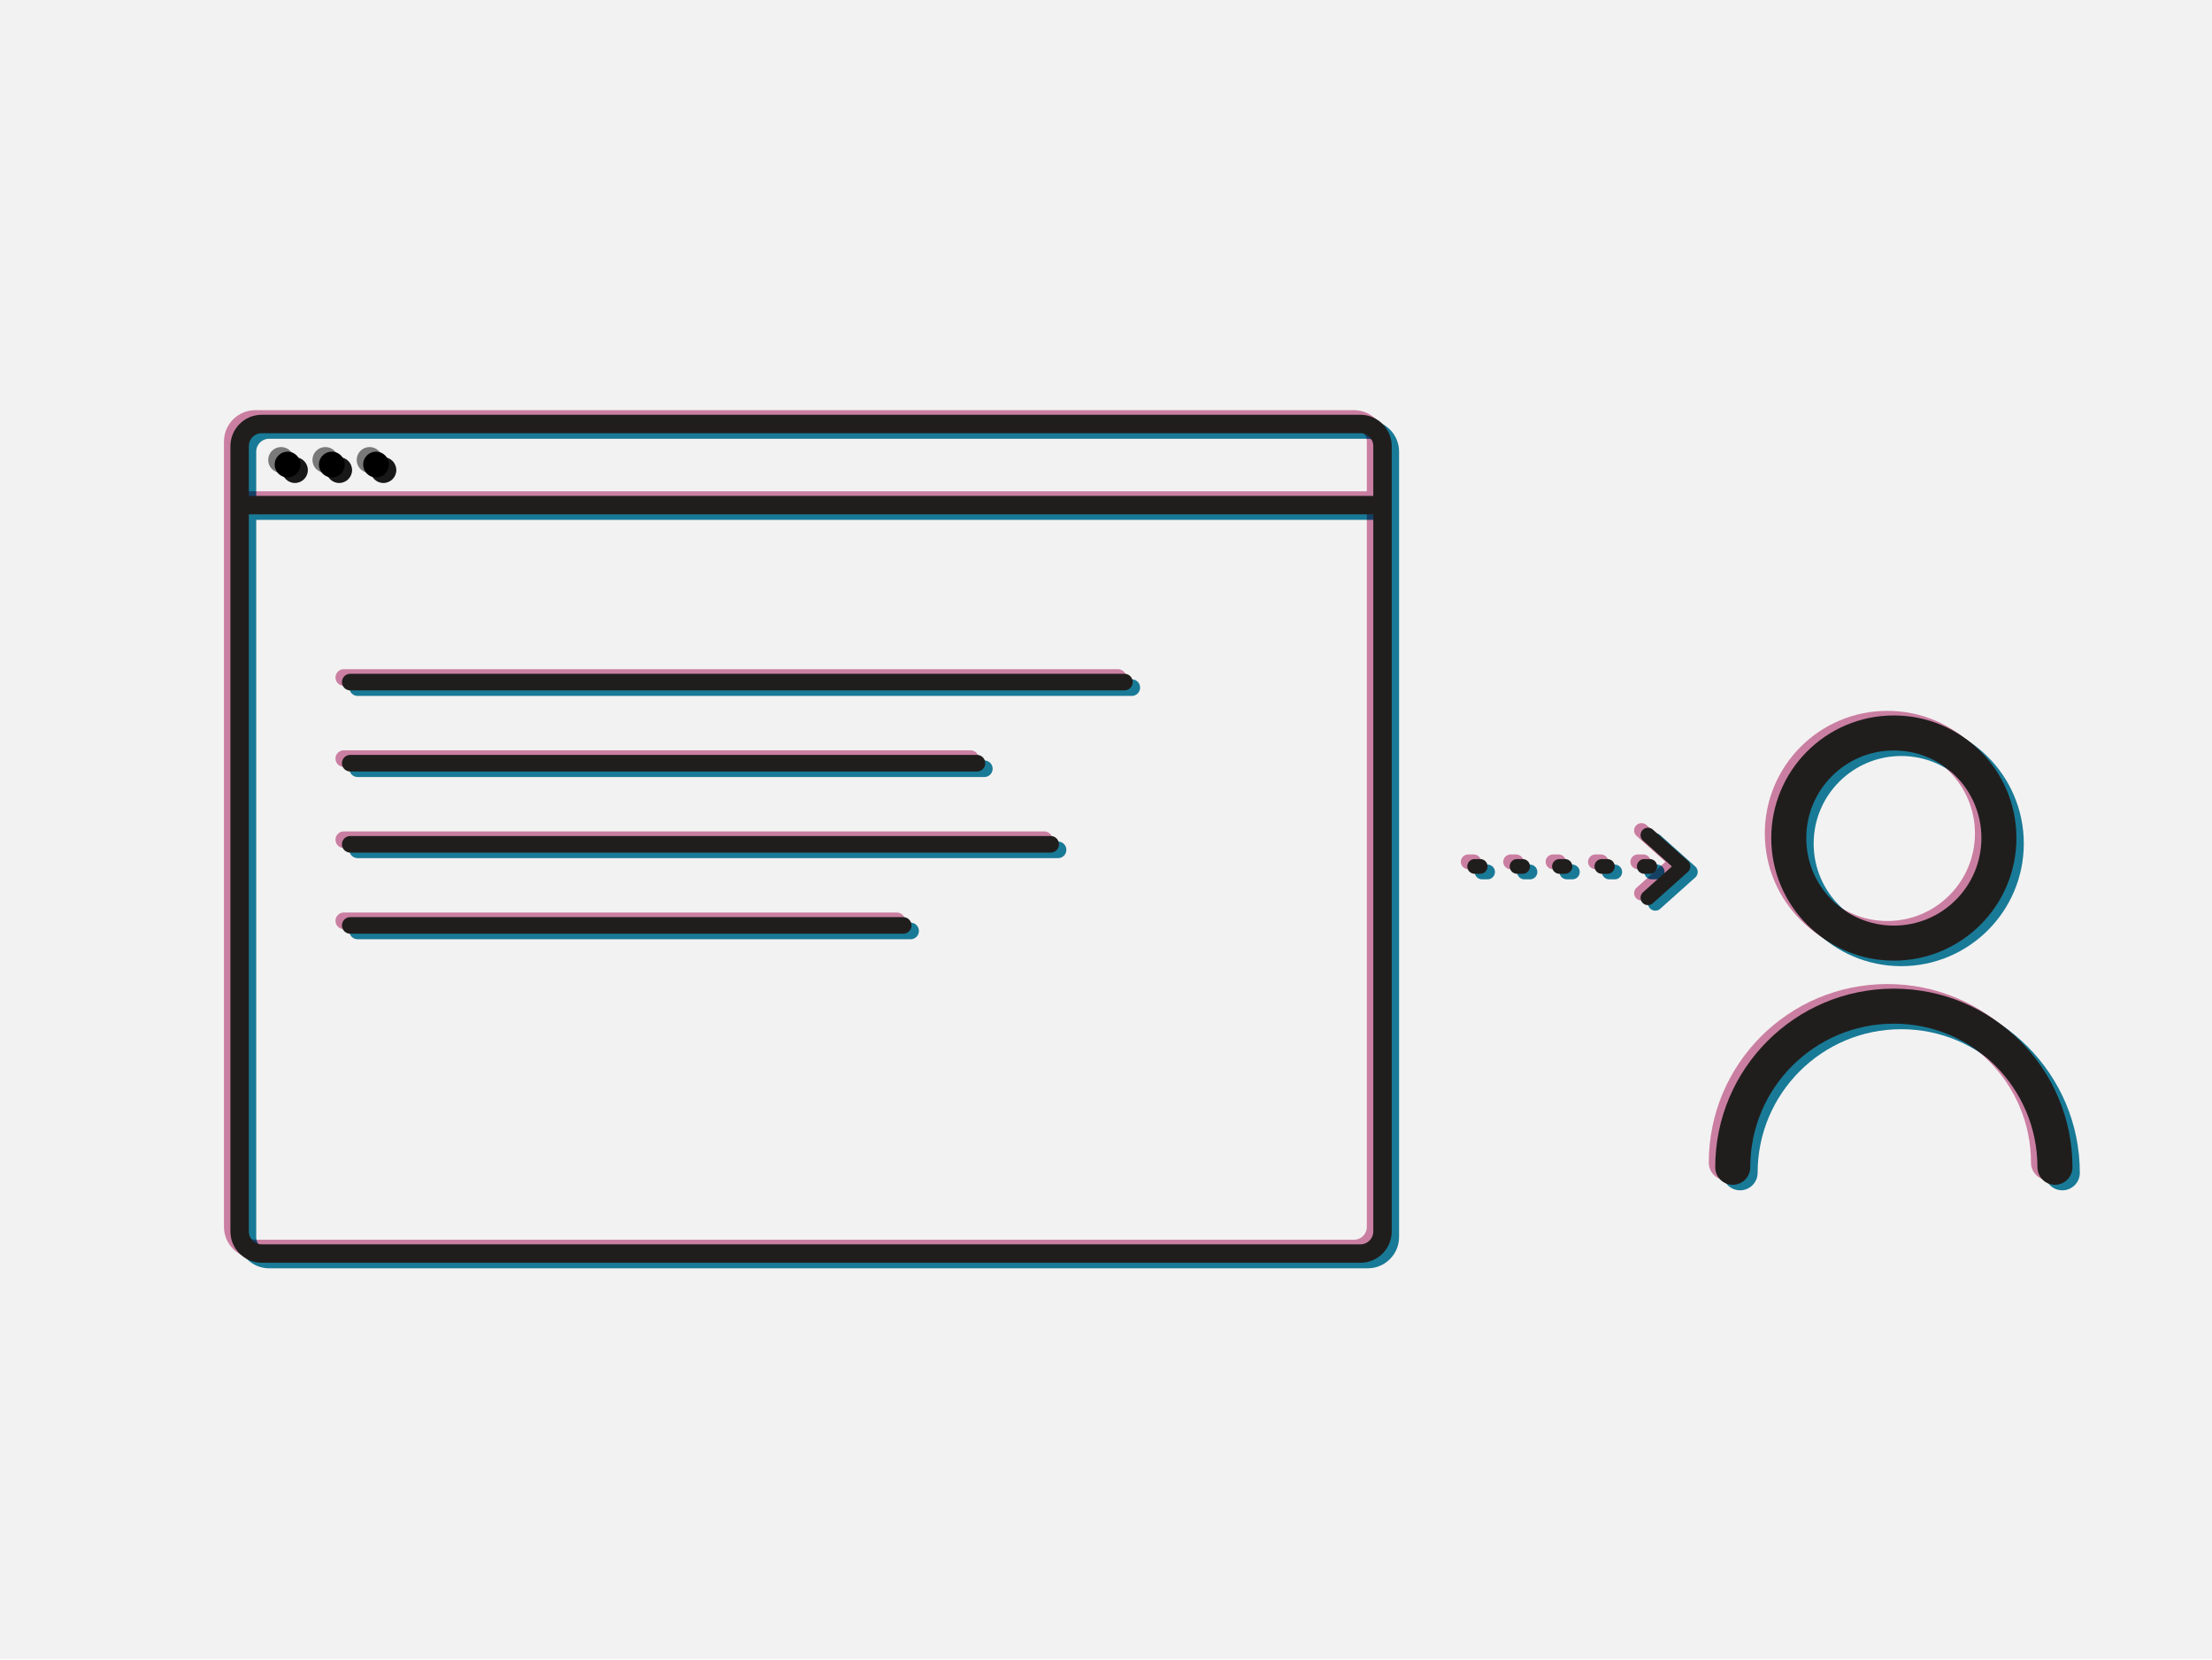
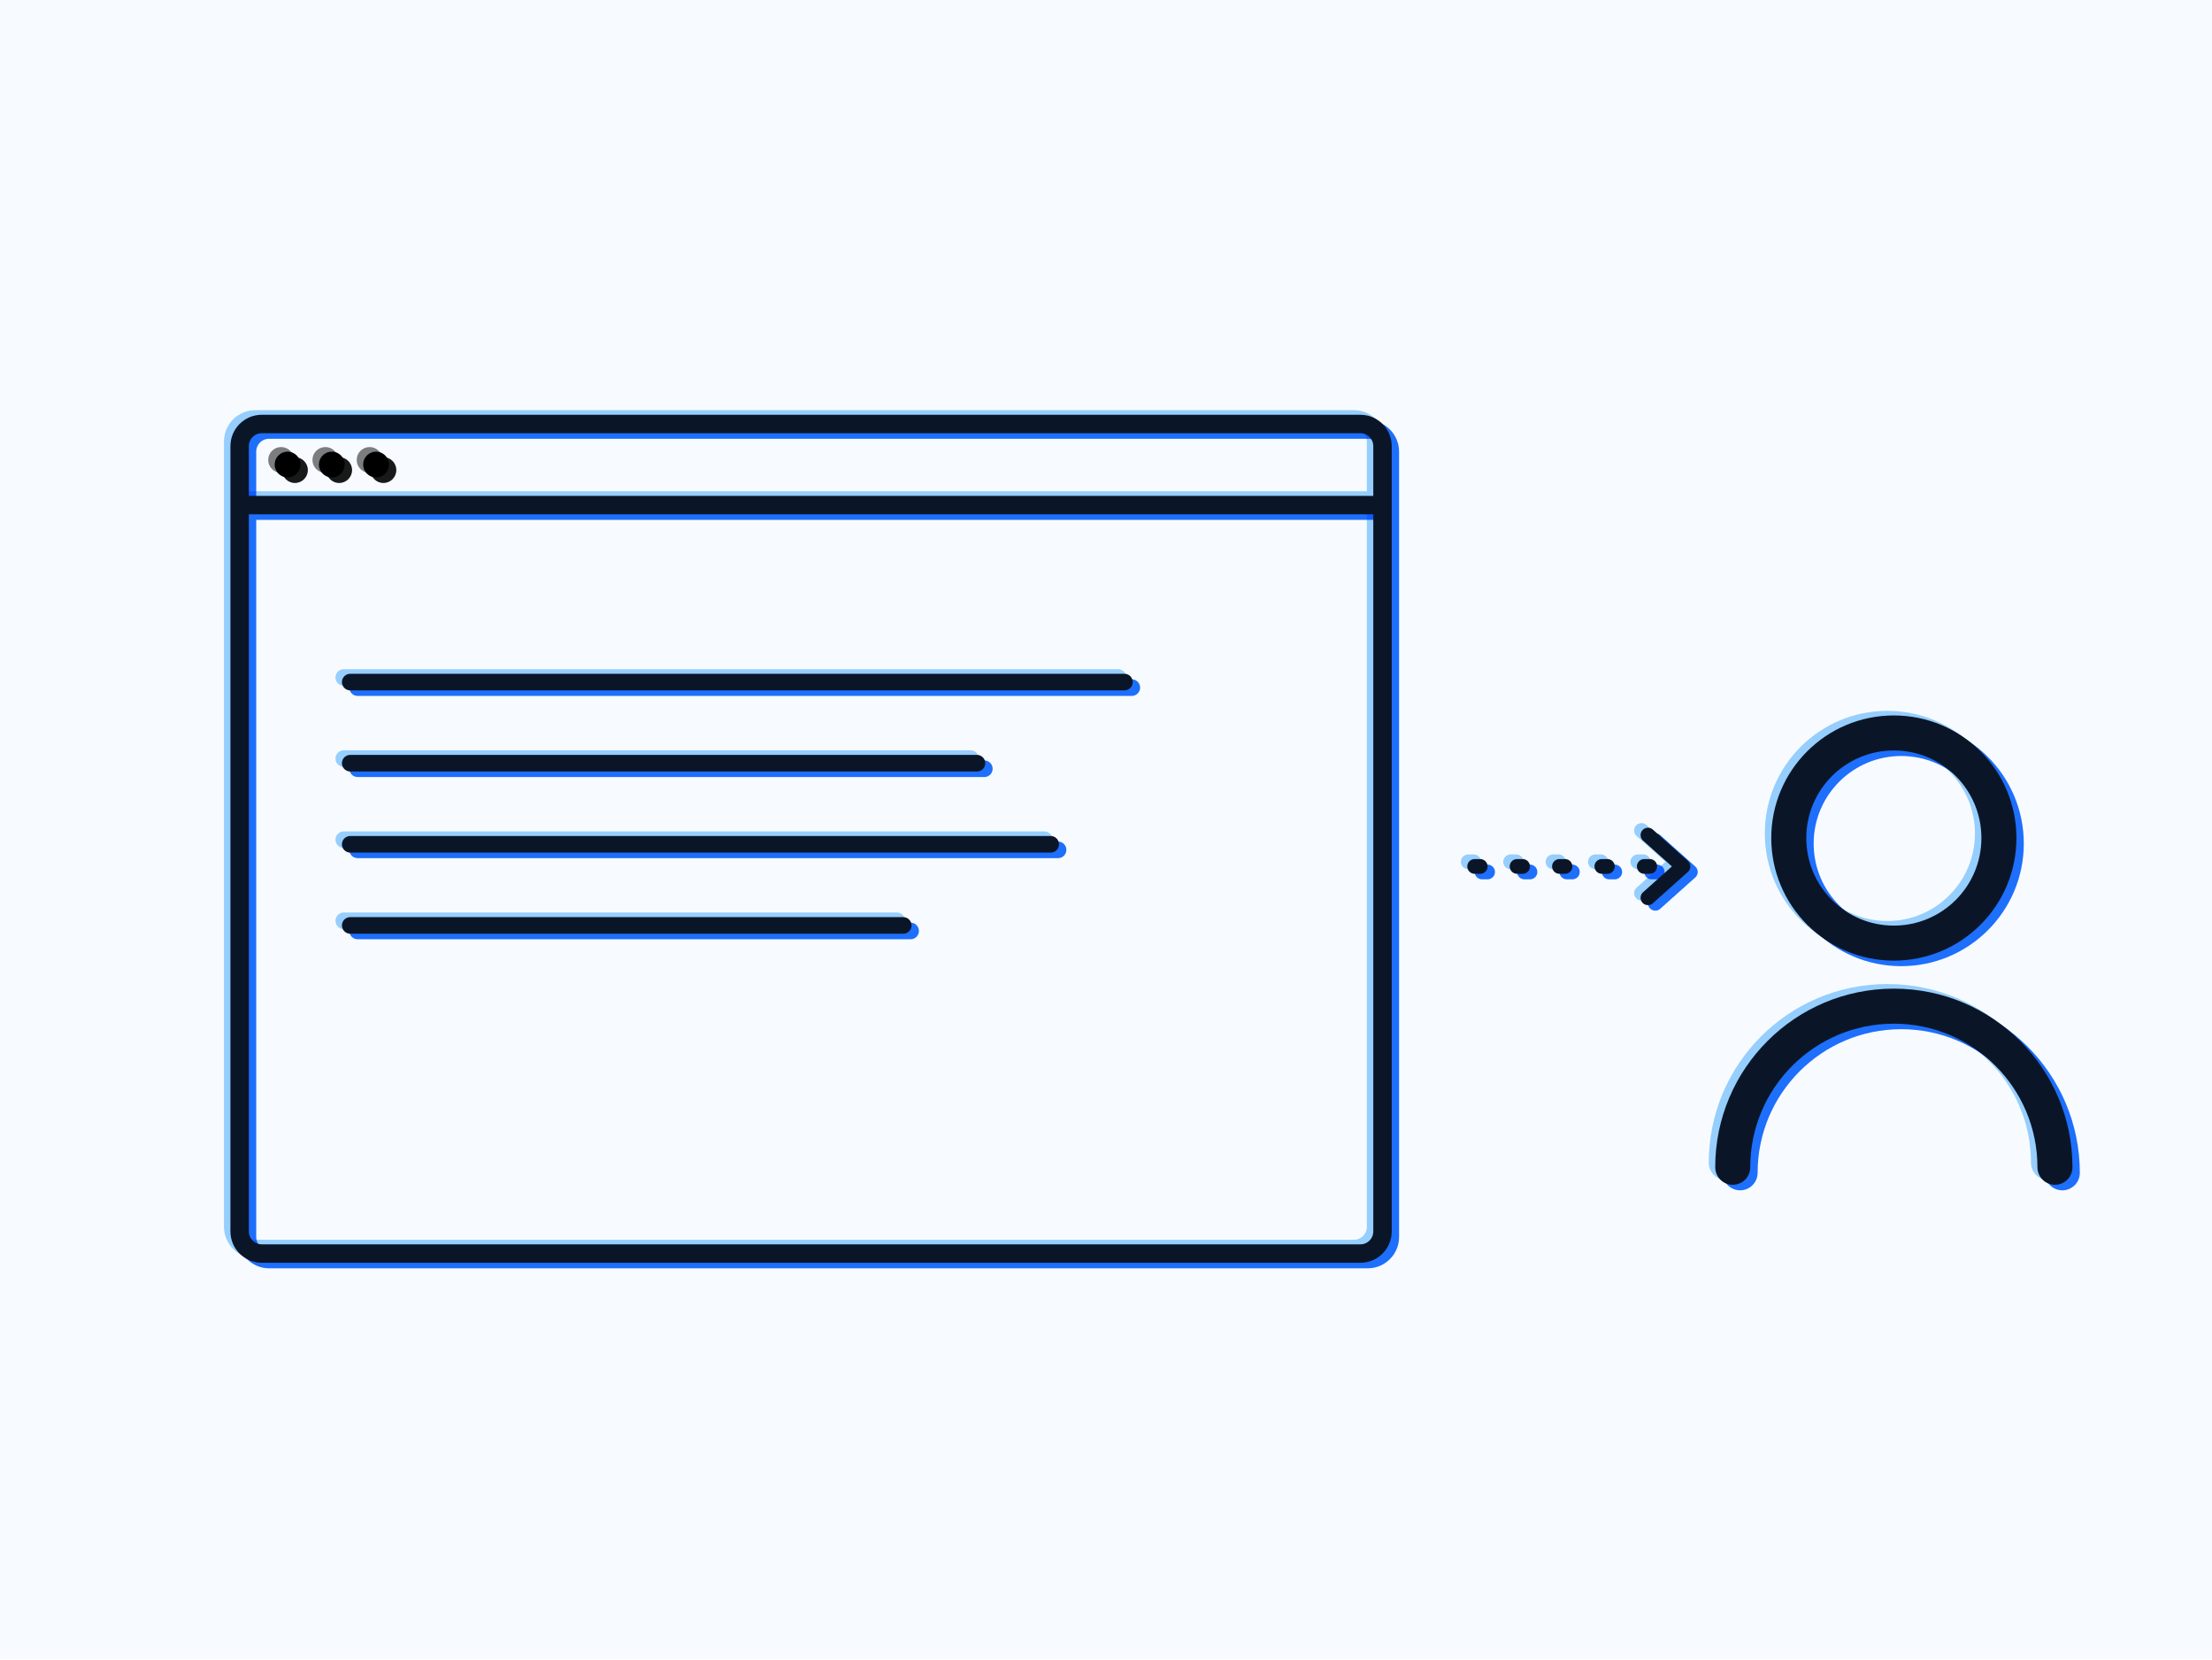
<svg xmlns="http://www.w3.org/2000/svg" viewBox="0 0 1200 900" role="img" aria-label="Un sitio web que convierte visitas en clientes">
  <defs />
-   <rect width="1200" height="900" fill="#f3f2f2" />
-   <g style="mix-blend-mode:multiply" opacity="0.9" transform="translate(4,3)" stroke="#007293" fill="#007293">
+   <rect width="1200" height="900" fill="#f7fbff" />
+   <g style="mix-blend-mode:multiply" opacity="0.9" transform="translate(4,3)" stroke="#0560fc" fill="#0560fc">
    <g transform="translate(130,230) scale(1)" fill="none" stroke-width="10">
      <rect x="0" y="0" width="620" height="450" rx="12" />
      <path d="M0 44 h620" />
      <circle cx="26" cy="22" r="7" fill="currentColor" stroke="none" />
      <circle cx="50" cy="22" r="7" fill="currentColor" stroke="none" />
      <circle cx="74" cy="22" r="7" fill="currentColor" stroke="none" />
    </g>
    <path d="M190 370 h420" stroke-width="9" stroke-linecap="round" fill="none" />
    <path d="M190 414 h340" stroke-width="9" stroke-linecap="round" fill="none" />
    <path d="M190 458 h380" stroke-width="9" stroke-linecap="round" fill="none" />
    <path d="M190 502 h300" stroke-width="9" stroke-linecap="round" fill="none" />
    <g transform="translate(800,470) rotate(0.0)" fill="none" stroke-width="8" stroke-linecap="round">
      <path d="M0 0 H98" stroke-dasharray="3 20" />
      <path d="M94 -17 l19 17 -19 17" stroke-linejoin="round" />
    </g>
    <g transform="translate(940,390) scale(1.9)" fill="none" stroke-width="10">
      <circle cx="46" cy="34" r="30" />
      <path d="M0 128 a46 46 0 0 1 92 0" stroke-linecap="round" />
    </g>
  </g>
-   <g style="mix-blend-mode:multiply" opacity="0.5" transform="translate(-3.5,-2.5)" stroke="#aa0b56" fill="#aa0b56">
+   <g style="mix-blend-mode:multiply" opacity="0.5" transform="translate(-3.5,-2.5)" stroke="#37a3fe" fill="#37a3fe">
    <g transform="translate(130,230) scale(1)" fill="none" stroke-width="10">
      <rect x="0" y="0" width="620" height="450" rx="12" />
      <path d="M0 44 h620" />
      <circle cx="26" cy="22" r="7" fill="currentColor" stroke="none" />
      <circle cx="50" cy="22" r="7" fill="currentColor" stroke="none" />
      <circle cx="74" cy="22" r="7" fill="currentColor" stroke="none" />
    </g>
    <path d="M190 370 h420" stroke-width="9" stroke-linecap="round" fill="none" />
    <path d="M190 414 h340" stroke-width="9" stroke-linecap="round" fill="none" />
    <path d="M190 458 h380" stroke-width="9" stroke-linecap="round" fill="none" />
    <path d="M190 502 h300" stroke-width="9" stroke-linecap="round" fill="none" />
    <g transform="translate(800,470) rotate(0.0)" fill="none" stroke-width="8" stroke-linecap="round">
      <path d="M0 0 H98" stroke-dasharray="3 20" />
      <path d="M94 -17 l19 17 -19 17" stroke-linejoin="round" />
    </g>
    <g transform="translate(940,390) scale(1.9)" fill="none" stroke-width="10">
      <circle cx="46" cy="34" r="30" />
      <path d="M0 128 a46 46 0 0 1 92 0" stroke-linecap="round" />
    </g>
  </g>
-   <g stroke="#201e1d" fill="#201e1d">
+   <g stroke="#0a1628" fill="#0a1628">
    <g transform="translate(130,230) scale(1)" fill="none" stroke-width="10">
      <rect x="0" y="0" width="620" height="450" rx="12" />
      <path d="M0 44 h620" />
      <circle cx="26" cy="22" r="7" fill="currentColor" stroke="none" />
      <circle cx="50" cy="22" r="7" fill="currentColor" stroke="none" />
      <circle cx="74" cy="22" r="7" fill="currentColor" stroke="none" />
    </g>
    <path d="M190 370 h420" stroke-width="9" stroke-linecap="round" fill="none" />
    <path d="M190 414 h340" stroke-width="9" stroke-linecap="round" fill="none" />
    <path d="M190 458 h380" stroke-width="9" stroke-linecap="round" fill="none" />
    <path d="M190 502 h300" stroke-width="9" stroke-linecap="round" fill="none" />
    <g transform="translate(800,470) rotate(0.0)" fill="none" stroke-width="8" stroke-linecap="round">
      <path d="M0 0 H98" stroke-dasharray="3 20" />
      <path d="M94 -17 l19 17 -19 17" stroke-linejoin="round" />
    </g>
    <g transform="translate(940,390) scale(1.9)" fill="none" stroke-width="10">
      <circle cx="46" cy="34" r="30" />
      <path d="M0 128 a46 46 0 0 1 92 0" stroke-linecap="round" />
    </g>
  </g>
</svg>
